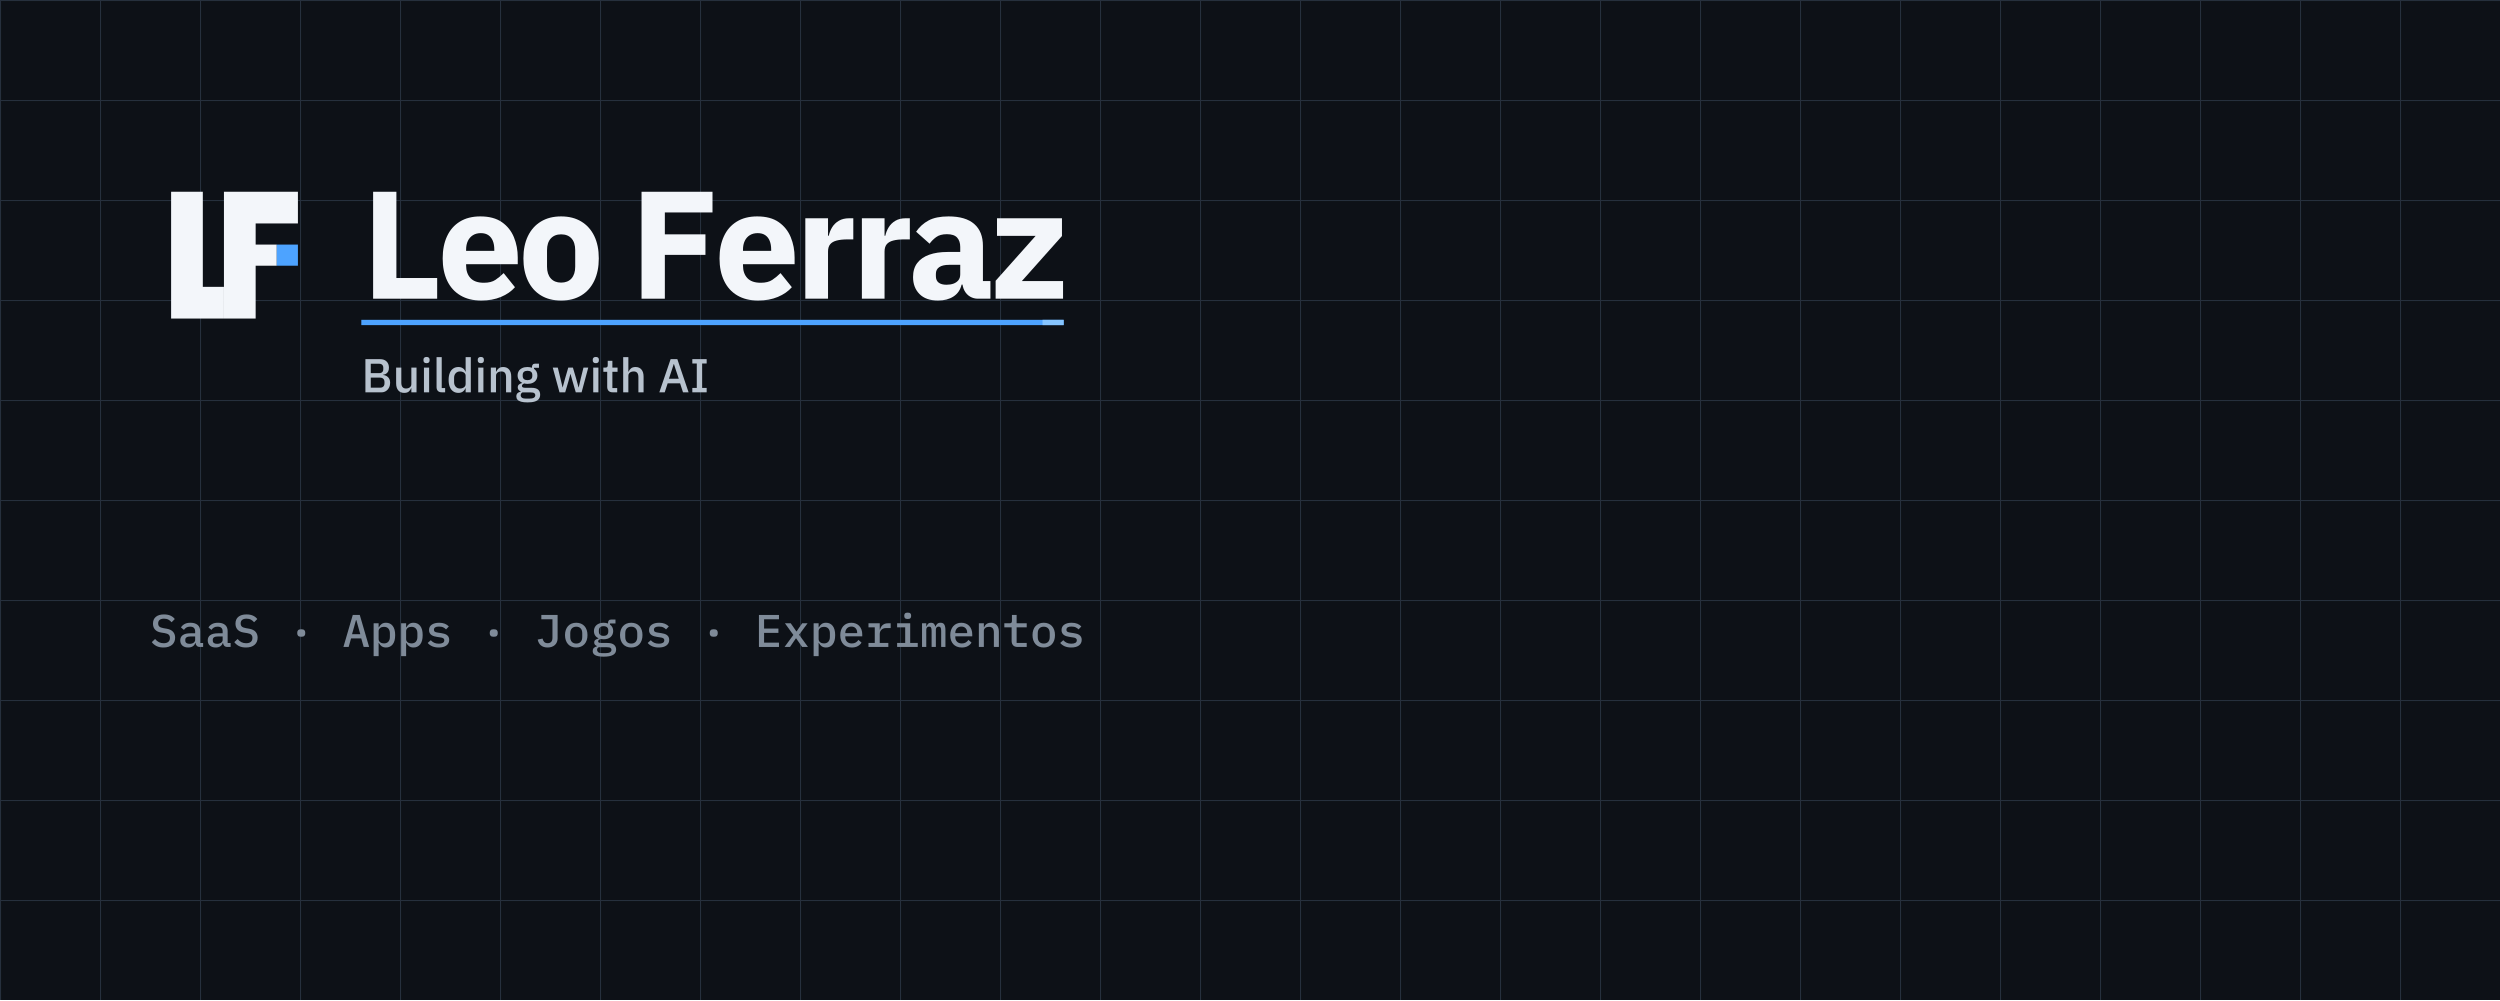
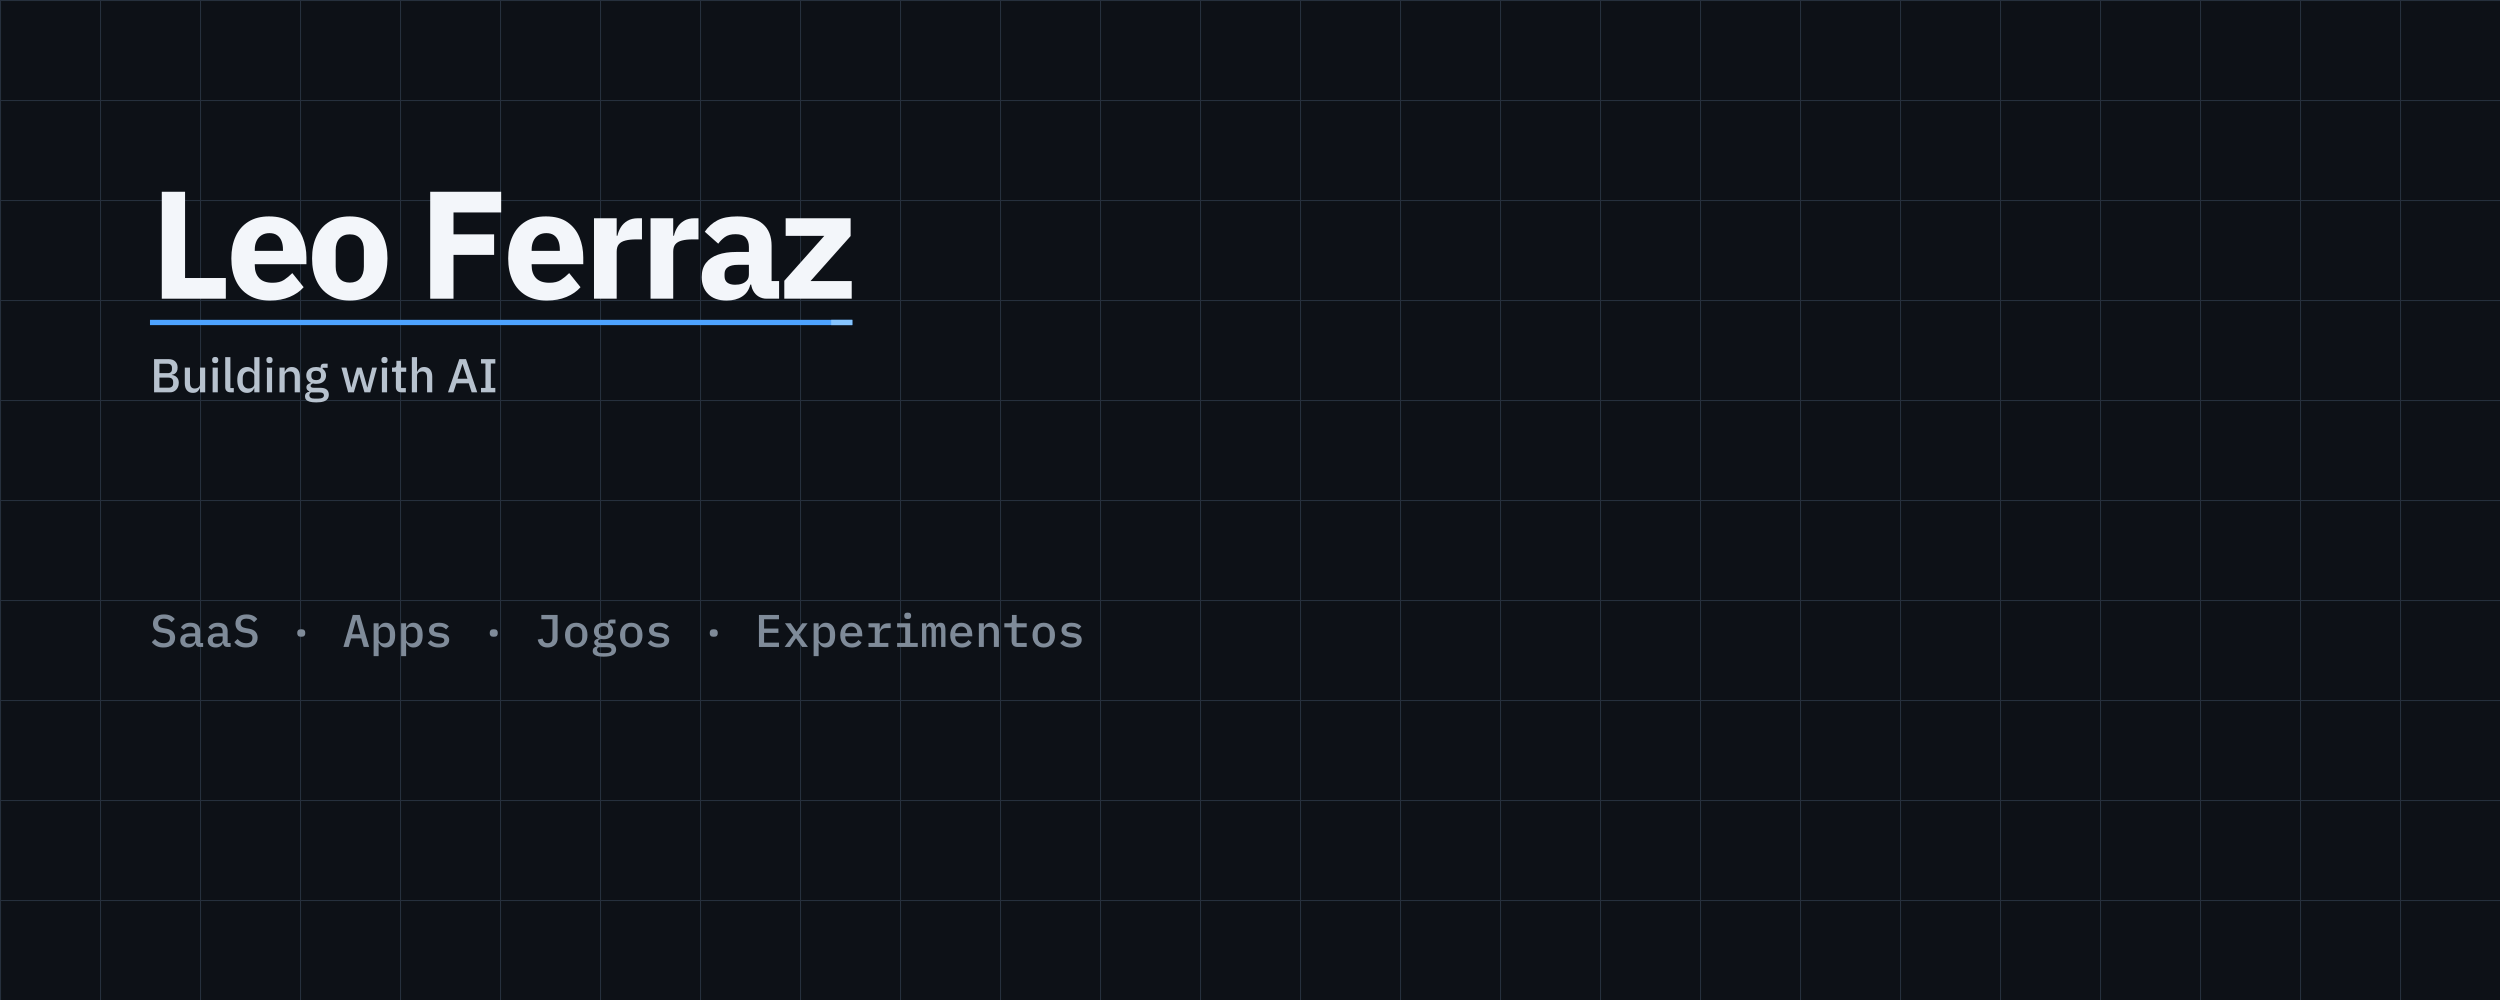
<svg xmlns="http://www.w3.org/2000/svg" viewBox="0 0 1200 480" width="1200" height="480" role="img" aria-labelledby="title">
  <rect width="1200" height="480" fill="#0D1117" />
  <defs>
    <pattern id="construction-grid-1200x480" width="48" height="48" patternUnits="userSpaceOnUse">
      <path d="M 48 0 L 0 0 0 48" fill="none" stroke="#405064" stroke-opacity="0.5" stroke-width="1" />
    </pattern>
  </defs>
  <rect width="1200" height="480" fill="url(#construction-grid-1200x480)" />
-   <g data-signature-variant="descriptor-lockup" transform="translate(31.415 27.415) scale(1.268)">
-     <g data-mark="constructed-lf" transform="translate(32 42.966) scale(1)">
-       <path d="M8 8H20V44H28V56H8Z" fill="#F3F6FA" />
-       <path d="M28 8H56V20H40V28H48V36H40V56H28Z" fill="#F3F6FA" />
-       <rect x="48" y="28" width="8" height="8" fill="#4DA3FF" />
-     </g>
-     <path d="M140.71 91.45L116.47 91.45L116.47 50.97L125.28 50.97L125.28 83.62L140.71 83.62Z" fill="#F3F6FA" />
-     <path d="M157.41 92.15Q152.77 92.15 149.5 90.2Q146.22 88.26 144.51 84.66Q142.8 81.07 142.8 76.2Q142.8 71.38 144.45 67.82Q146.1 64.25 149.29 62.28Q152.48 60.3 157.07 60.3Q162.11 60.3 165.22 62.48Q168.32 64.65 169.77 68.19Q171.22 71.73 171.22 75.85L171.22 78.4L151.67 78.4L151.67 78.86Q151.67 81.88 153.33 83.65Q154.98 85.42 158.4 85.42Q161.13 85.42 162.78 84.32Q164.43 83.21 165.88 81.76L170.17 87.1Q168.14 89.42 164.87 90.78Q161.59 92.15 157.41 92.15ZM157.24 66.63Q155.5 66.63 154.25 67.41Q153.01 68.19 152.34 69.58Q151.67 70.98 151.67 72.89L151.67 73.35L162.34 73.35L162.34 72.83Q162.34 70.98 161.79 69.58Q161.24 68.19 160.11 67.41Q158.98 66.63 157.24 66.63Z" fill="#F3F6FA" />
-     <path d="M187.63 92.15Q183.17 92.15 179.98 90.2Q176.79 88.26 175.08 84.66Q173.36 81.07 173.36 76.2Q173.36 71.27 175.08 67.73Q176.79 64.19 179.98 62.25Q183.17 60.3 187.63 60.3Q192.1 60.3 195.29 62.25Q198.48 64.19 200.19 67.73Q201.9 71.27 201.9 76.2Q201.9 81.07 200.19 84.66Q198.48 88.26 195.29 90.2Q192.1 92.15 187.63 92.15ZM187.63 85.36Q190.18 85.36 191.58 83.77Q192.97 82.17 192.97 79.33L192.97 73.12Q192.97 70.22 191.58 68.66Q190.18 67.09 187.63 67.09Q185.14 67.09 183.72 68.66Q182.3 70.22 182.3 73.12L182.3 79.33Q182.3 82.17 183.72 83.77Q185.14 85.36 187.63 85.36Z" fill="#F3F6FA" />
-     <path d="M226.9 91.45L218.08 91.45L218.08 50.97L244.94 50.97L244.94 58.8L226.9 58.8L226.9 67.09L242.27 67.09L242.27 74.86L226.9 74.86Z" fill="#F3F6FA" />
-     <path d="M262.22 92.15Q257.58 92.15 254.3 90.2Q251.03 88.26 249.32 84.66Q247.6 81.07 247.6 76.2Q247.6 71.38 249.26 67.82Q250.91 64.25 254.1 62.28Q257.29 60.3 261.87 60.3Q266.92 60.3 270.02 62.48Q273.12 64.65 274.57 68.19Q276.02 71.73 276.02 75.85L276.02 78.4L256.48 78.4L256.48 78.86Q256.48 81.88 258.13 83.65Q259.78 85.42 263.21 85.42Q265.93 85.42 267.58 84.32Q269.24 83.21 270.69 81.76L274.98 87.1Q272.95 89.42 269.67 90.78Q266.4 92.15 262.22 92.15ZM262.05 66.63Q260.31 66.63 259.06 67.41Q257.81 68.19 257.15 69.58Q256.48 70.98 256.48 72.89L256.48 73.35L267.15 73.35L267.15 72.83Q267.15 70.98 266.6 69.58Q266.05 68.19 264.92 67.41Q263.79 66.63 262.05 66.63Z" fill="#F3F6FA" />
-     <path d="M288.67 91.45L280.08 91.45L280.08 61L288.67 61L288.67 67.61L288.96 67.61Q289.31 65.93 290.23 64.42Q291.16 62.91 292.76 61.96Q294.35 61 296.73 61L298.24 61L298.24 69L296.09 69Q293.6 69 291.95 69.44Q290.29 69.87 289.48 70.86Q288.67 71.85 288.67 73.64Z" fill="#F3F6FA" />
-     <path d="M310.07 91.45L301.49 91.45L301.49 61L310.07 61L310.07 67.61L310.36 67.61Q310.71 65.93 311.64 64.42Q312.56 62.91 314.16 61.96Q315.75 61 318.13 61L319.64 61L319.64 69L317.49 69Q315 69 313.35 69.44Q311.69 69.87 310.88 70.86Q310.07 71.85 310.07 73.64Z" fill="#F3F6FA" />
-     <path d="M350.15 91.45L345.39 91.45Q343.83 91.45 342.46 90.67Q341.1 89.88 340.29 88.35Q339.48 86.81 339.48 84.66L339.48 83.91L341.33 86.11L339.24 86.11Q338.55 89.07 336.17 90.61Q333.79 92.15 330.31 92.15Q325.73 92.15 323.29 89.68Q320.86 87.22 320.86 83.27Q320.86 80.02 322.45 77.94Q324.05 75.85 326.98 74.8Q329.91 73.76 333.91 73.76L338.72 73.76L338.72 71.85Q338.72 69.64 337.56 68.34Q336.4 67.03 333.68 67.03Q331.12 67.03 329.62 68.13Q328.11 69.24 327.12 70.63L322.02 66.1Q323.87 63.38 326.72 61.84Q329.56 60.3 334.31 60.3Q340.75 60.3 344.03 63.18Q347.31 66.05 347.31 71.44L347.31 84.78L350.15 84.78ZM338.72 78.63L334.55 78.63Q332.05 78.63 330.78 79.5Q329.5 80.37 329.5 82.05L329.5 82.92Q329.5 84.55 330.54 85.36Q331.59 86.17 333.5 86.17Q334.95 86.17 336.11 85.77Q337.27 85.36 338 84.49Q338.72 83.62 338.72 82.23Z" fill="#F3F6FA" />
-     <path d="M377.64 91.45L352.12 91.45L352.12 84.66L367.26 67.67L352.64 67.67L352.64 61L377.23 61L377.23 67.73L362.04 84.78L377.64 84.78Z" fill="#F3F6FA" />
-     <path d="M113.55 126.89L113.55 114.33L119.11 114.33Q120.66 114.33 121.56 115.21Q122.46 116.09 122.46 117.57Q122.46 118.5 122.13 119.07Q121.79 119.64 121.3 119.91Q120.8 120.18 120.28 120.23L120.28 120.34Q120.68 120.36 121.13 120.53Q121.58 120.7 121.98 121.04Q122.39 121.38 122.65 121.93Q122.91 122.48 122.91 123.27Q122.91 124.28 122.49 125.11Q122.06 125.94 121.33 126.41Q120.6 126.89 119.67 126.89ZM115.58 121.33L115.58 125.14L119.07 125.14Q119.6 125.14 119.97 124.96Q120.35 124.77 120.56 124.42Q120.77 124.06 120.77 123.54L120.77 122.93Q120.77 122.43 120.56 122.07Q120.35 121.71 119.97 121.52Q119.6 121.33 119.07 121.33ZM115.58 116.07L115.58 119.64L118.73 119.64Q119.24 119.64 119.59 119.47Q119.94 119.29 120.13 118.96Q120.32 118.63 120.32 118.14L120.32 117.57Q120.32 117.1 120.13 116.77Q119.94 116.43 119.59 116.25Q119.24 116.07 118.73 116.07Z" fill="#B7C2CE" />
-     <path d="M130.94 126.89L130.94 125.34L130.85 125.34Q130.59 126.04 129.99 126.58Q129.39 127.11 128.22 127.11Q126.8 127.11 125.99 126.16Q125.18 125.22 125.18 123.49L125.18 117.53L127.14 117.53L127.14 123.24Q127.14 124.32 127.58 124.88Q128.02 125.45 128.92 125.45Q129.44 125.45 129.9 125.27Q130.36 125.09 130.65 124.73Q130.94 124.37 130.94 123.83L130.94 117.53L132.9 117.53L132.9 126.89Z" fill="#B7C2CE" />
-     <path d="M136.7 115.86Q136.08 115.86 135.8 115.57Q135.53 115.28 135.53 114.83L135.53 114.52Q135.53 114.07 135.8 113.79Q136.08 113.5 136.7 113.5Q137.31 113.5 137.58 113.79Q137.85 114.07 137.85 114.52L137.85 114.83Q137.85 115.28 137.58 115.57Q137.31 115.86 136.7 115.86ZM135.71 126.89L135.71 117.53L137.67 117.53L137.67 126.89Z" fill="#B7C2CE" />
-     <path d="M143.73 126.89L142.49 126.89Q141.48 126.89 140.98 126.36Q140.48 125.83 140.48 124.93L140.48 113.57L142.44 113.57L142.44 125.29L143.73 125.29Z" fill="#B7C2CE" />
-     <path d="M151.49 126.89L151.49 125.34L151.4 125.34Q151.08 126.17 150.39 126.64Q149.71 127.11 148.77 127.11Q147.6 127.11 146.77 126.52Q145.93 125.94 145.49 124.84Q145.05 123.74 145.05 122.21Q145.05 120.66 145.49 119.57Q145.93 118.48 146.77 117.9Q147.6 117.31 148.77 117.31Q149.71 117.31 150.41 117.77Q151.11 118.23 151.4 119.08L151.49 119.08L151.49 113.57L153.45 113.57L153.45 126.89ZM149.37 125.45Q149.96 125.45 150.44 125.24Q150.92 125.04 151.2 124.67Q151.49 124.3 151.49 123.76L151.49 120.59Q151.49 120.1 151.2 119.74Q150.92 119.38 150.44 119.19Q149.96 118.99 149.37 118.99Q148.36 118.99 147.74 119.65Q147.12 120.32 147.12 121.4L147.12 123.02Q147.12 124.1 147.74 124.78Q148.36 125.45 149.37 125.45Z" fill="#B7C2CE" />
-     <path d="M157.25 115.86Q156.64 115.86 156.36 115.57Q156.08 115.28 156.08 114.83L156.08 114.52Q156.08 114.07 156.36 113.79Q156.64 113.5 157.25 113.5Q157.86 113.5 158.13 113.79Q158.4 114.07 158.4 114.52L158.4 114.83Q158.4 115.28 158.13 115.57Q157.86 115.86 157.25 115.86ZM156.26 126.89L156.26 117.53L158.22 117.53L158.22 126.89Z" fill="#B7C2CE" />
-     <path d="M162.99 126.89L161.03 126.89L161.03 117.53L162.99 117.53L162.99 119.08L163.08 119.08Q163.39 118.32 164.01 117.82Q164.63 117.31 165.71 117.31Q167.15 117.31 167.95 118.27Q168.75 119.22 168.75 120.95L168.75 126.89L166.79 126.89L166.79 121.18Q166.79 120.09 166.37 119.54Q165.95 118.99 165.03 118.99Q164.51 118.99 164.05 119.16Q163.59 119.33 163.29 119.69Q162.99 120.05 162.99 120.59Z" fill="#B7C2CE" />
-     <path d="M179.7 127.77Q179.7 128.74 179.2 129.4Q178.71 130.06 177.66 130.38Q176.62 130.71 174.93 130.71Q173.42 130.71 172.47 130.44Q171.53 130.17 171.1 129.66Q170.68 129.16 170.68 128.46Q170.68 127.68 171.1 127.24Q171.53 126.8 172.28 126.66L172.28 126.46Q171.76 126.3 171.49 125.92Q171.22 125.54 171.22 125.02Q171.22 124.3 171.71 123.91Q172.21 123.52 172.89 123.36L172.89 123.29Q172.05 122.89 171.61 122.17Q171.17 121.45 171.17 120.52Q171.17 119.56 171.61 118.84Q172.05 118.12 172.89 117.72Q173.72 117.31 174.89 117.31Q175.38 117.31 175.8 117.39Q176.22 117.46 176.6 117.6L176.6 117.35Q176.6 116.72 176.91 116.38Q177.21 116.04 177.83 116.04L179.25 116.04L179.25 117.6L177.36 117.6L177.36 117.98Q177.99 118.41 178.32 119.06Q178.65 119.71 178.65 120.52Q178.65 121.45 178.21 122.17Q177.77 122.89 176.93 123.29Q176.1 123.69 174.91 123.69Q174.57 123.69 174.25 123.65Q173.94 123.61 173.69 123.54Q173.34 123.67 173.07 123.89Q172.8 124.12 172.8 124.48Q172.8 124.86 173.14 125.02Q173.47 125.18 174.1 125.18L176.4 125.18Q178.13 125.18 178.92 125.86Q179.7 126.55 179.7 127.77ZM177.86 127.99Q177.86 127.48 177.48 127.21Q177.09 126.93 176.13 126.93L172.97 126.93Q172.64 127.11 172.49 127.39Q172.34 127.66 172.34 128.01Q172.34 128.56 172.79 128.92Q173.24 129.28 174.33 129.28L175.56 129.28Q176.71 129.28 177.29 128.96Q177.86 128.64 177.86 127.99ZM174.91 122.28Q175.77 122.28 176.25 121.89Q176.73 121.49 176.73 120.7L176.73 120.32Q176.73 119.53 176.25 119.13Q175.77 118.74 174.91 118.74Q174.05 118.74 173.57 119.13Q173.09 119.53 173.09 120.32L173.09 120.7Q173.09 121.49 173.57 121.89Q174.05 122.28 174.91 122.28Z" fill="#B7C2CE" />
-     <path d="M187.02 126.89L184.47 117.53L186.38 117.53L187.33 121.45L188.18 125.02L188.23 125.02L189.2 121.45L190.34 117.53L192.1 117.53L193.25 121.45L194.24 125.02L194.3 125.02L195.12 121.45L196.1 117.53L197.91 117.53L195.39 126.89L193.18 126.89L191.94 122.62L191.2 119.96L191.15 119.96L190.43 122.62L189.18 126.89Z" fill="#B7C2CE" />
-     <path d="M200.78 115.86Q200.16 115.86 199.89 115.57Q199.61 115.28 199.61 114.83L199.61 114.52Q199.61 114.07 199.89 113.79Q200.16 113.5 200.78 113.5Q201.39 113.5 201.66 113.79Q201.93 114.07 201.93 114.52L201.93 114.83Q201.93 115.28 201.66 115.57Q201.39 115.86 200.78 115.86ZM199.79 126.89L199.79 117.53L201.75 117.53L201.75 126.89Z" fill="#B7C2CE" />
-     <path d="M208.86 126.89L207.15 126.89Q206.14 126.89 205.61 126.34Q205.08 125.79 205.08 124.84L205.08 119.13L203.62 119.13L203.62 117.53L204.41 117.53Q204.9 117.53 205.09 117.31Q205.28 117.1 205.28 116.61L205.28 114.97L207.04 114.97L207.04 117.53L209 117.53L209 119.13L207.04 119.13L207.04 125.29L208.86 125.29Z" fill="#B7C2CE" />
-     <path d="M211.13 126.89L211.13 113.57L213.09 113.57L213.09 119.08L213.18 119.08Q213.48 118.32 214.11 117.82Q214.73 117.31 215.81 117.31Q217.25 117.31 218.05 118.27Q218.85 119.22 218.85 120.95L218.85 126.89L216.89 126.89L216.89 121.18Q216.89 120.09 216.46 119.54Q216.04 118.99 215.12 118.99Q214.6 118.99 214.14 119.16Q213.68 119.33 213.39 119.69Q213.09 120.05 213.09 120.59L213.09 126.89Z" fill="#B7C2CE" />
-     <path d="M235.89 126.89L233.77 126.89L232.67 123.49L227.97 123.49L226.86 126.89L224.81 126.89L229.09 114.33L231.63 114.33ZM232.17 121.74L230.93 118.02L230.35 116.2L230.26 116.2L229.68 118.02L228.44 121.74Z" fill="#B7C2CE" />
-     <path d="M242.73 126.89L237.3 126.89L237.3 125.23L238.99 125.23L238.99 115.98L237.3 115.98L237.3 114.33L242.73 114.33L242.73 115.98L241.02 115.98L241.02 125.23L242.73 125.23Z" fill="#B7C2CE" />
-     <rect data-accent="underline-line" x="112" y="99.45" width="265.872" height="2" fill="#4DA3FF" />
-     <rect data-accent="underline-terminal" x="369.872" y="99.45" width="8" height="2" fill="#86C5FF" />
+   <g data-signature-variant="descriptor-wordmark" transform="translate(31.415 27.415) scale(1.268)">
+     <path d="M60.71 91.45L36.47 91.45L36.47 50.97L45.28 50.97L45.28 83.62L60.71 83.62Z" fill="#F3F6FA" />
+     <path d="M77.41 92.15Q72.77 92.15 69.5 90.2Q66.22 88.26 64.51 84.66Q62.8 81.07 62.8 76.2Q62.8 71.38 64.45 67.82Q66.1 64.25 69.29 62.28Q72.48 60.3 77.07 60.3Q82.11 60.3 85.22 62.48Q88.32 64.65 89.77 68.19Q91.22 71.73 91.22 75.85L91.22 78.4L71.67 78.4L71.67 78.86Q71.67 81.88 73.33 83.65Q74.98 85.42 78.4 85.42Q81.13 85.42 82.78 84.32Q84.43 83.21 85.88 81.76L90.17 87.1Q88.14 89.42 84.87 90.78Q81.59 92.15 77.41 92.15ZM77.24 66.63Q75.5 66.63 74.25 67.41Q73.01 68.19 72.34 69.58Q71.67 70.98 71.67 72.89L71.67 73.35L82.34 73.35L82.34 72.83Q82.34 70.98 81.79 69.58Q81.24 68.19 80.11 67.41Q78.98 66.63 77.24 66.63Z" fill="#F3F6FA" />
+     <path d="M107.63 92.15Q103.17 92.15 99.98 90.2Q96.79 88.26 95.08 84.66Q93.36 81.07 93.36 76.2Q93.36 71.27 95.08 67.73Q96.79 64.19 99.98 62.25Q103.17 60.3 107.63 60.3Q112.1 60.3 115.29 62.25Q118.48 64.19 120.19 67.73Q121.9 71.27 121.9 76.2Q121.9 81.07 120.19 84.66Q118.48 88.26 115.29 90.2Q112.1 92.15 107.63 92.15ZM107.63 85.36Q110.18 85.36 111.58 83.77Q112.97 82.17 112.97 79.33L112.97 73.12Q112.97 70.22 111.58 68.66Q110.18 67.09 107.63 67.09Q105.14 67.09 103.72 68.66Q102.3 70.22 102.3 73.12L102.3 79.33Q102.3 82.17 103.72 83.77Q105.14 85.36 107.63 85.36Z" fill="#F3F6FA" />
+     <path d="M146.9 91.45L138.08 91.45L138.08 50.97L164.94 50.97L164.94 58.8L146.9 58.8L146.9 67.09L162.27 67.09L162.27 74.86L146.9 74.86Z" fill="#F3F6FA" />
+     <path d="M182.22 92.15Q177.58 92.15 174.3 90.2Q171.03 88.26 169.32 84.66Q167.6 81.07 167.6 76.2Q167.6 71.38 169.26 67.82Q170.91 64.25 174.1 62.28Q177.29 60.3 181.87 60.3Q186.92 60.3 190.02 62.48Q193.12 64.65 194.57 68.19Q196.02 71.73 196.02 75.85L196.02 78.4L176.48 78.4L176.48 78.86Q176.48 81.88 178.13 83.65Q179.78 85.42 183.21 85.42Q185.93 85.42 187.58 84.32Q189.24 83.21 190.69 81.76L194.98 87.1Q192.95 89.42 189.67 90.78Q186.4 92.15 182.22 92.15ZM182.05 66.63Q180.31 66.63 179.06 67.41Q177.81 68.19 177.15 69.58Q176.48 70.98 176.48 72.89L176.48 73.35L187.15 73.35L187.15 72.83Q187.15 70.98 186.6 69.58Q186.05 68.19 184.92 67.41Q183.79 66.63 182.05 66.63Z" fill="#F3F6FA" />
+     <path d="M208.67 91.45L200.08 91.45L200.08 61L208.67 61L208.67 67.61L208.96 67.61Q209.31 65.93 210.23 64.42Q211.16 62.91 212.76 61.96Q214.35 61 216.73 61L218.24 61L218.24 69L216.09 69Q213.6 69 211.95 69.44Q210.29 69.87 209.48 70.86Q208.67 71.85 208.67 73.64Z" fill="#F3F6FA" />
+     <path d="M230.07 91.45L221.49 91.45L221.49 61L230.07 61L230.07 67.61L230.36 67.61Q230.71 65.93 231.64 64.42Q232.56 62.91 234.16 61.96Q235.75 61 238.13 61L239.64 61L239.64 69L237.49 69Q235 69 233.35 69.44Q231.69 69.87 230.88 70.86Q230.07 71.85 230.07 73.64Z" fill="#F3F6FA" />
+     <path d="M270.15 91.45L265.39 91.45Q263.83 91.45 262.46 90.67Q261.1 89.88 260.29 88.35Q259.48 86.81 259.48 84.66L259.48 83.91L261.33 86.11L259.24 86.11Q258.55 89.07 256.17 90.61Q253.79 92.15 250.31 92.15Q245.73 92.15 243.29 89.68Q240.86 87.22 240.86 83.27Q240.86 80.02 242.45 77.94Q244.05 75.85 246.98 74.8Q249.91 73.76 253.91 73.76L258.72 73.76L258.72 71.85Q258.72 69.64 257.56 68.34Q256.4 67.03 253.68 67.03Q251.12 67.03 249.62 68.13Q248.11 69.24 247.12 70.63L242.02 66.1Q243.87 63.38 246.72 61.84Q249.56 60.3 254.31 60.3Q260.75 60.3 264.03 63.18Q267.31 66.05 267.31 71.44L267.31 84.78L270.15 84.78ZM258.72 78.63L254.55 78.63Q252.05 78.63 250.78 79.5Q249.5 80.37 249.5 82.05L249.5 82.92Q249.5 84.55 250.54 85.36Q251.59 86.17 253.5 86.17Q254.95 86.17 256.11 85.77Q257.27 85.36 258 84.49Q258.72 83.62 258.72 82.23Z" fill="#F3F6FA" />
+     <path d="M297.64 91.45L272.12 91.45L272.12 84.66L287.26 67.67L272.64 67.67L272.64 61L297.23 61L297.23 67.73L282.04 84.78L297.64 84.78Z" fill="#F3F6FA" />
+     <path d="M33.55 126.89L33.55 114.33L39.11 114.33Q40.66 114.33 41.56 115.21Q42.46 116.09 42.46 117.57Q42.46 118.5 42.13 119.07Q41.79 119.64 41.3 119.91Q40.8 120.18 40.28 120.23L40.28 120.34Q40.68 120.36 41.13 120.53Q41.58 120.7 41.98 121.04Q42.39 121.38 42.65 121.93Q42.91 122.48 42.91 123.27Q42.91 124.28 42.49 125.11Q42.06 125.94 41.33 126.41Q40.6 126.89 39.67 126.89ZM35.58 121.33L35.58 125.14L39.07 125.14Q39.6 125.14 39.97 124.96Q40.35 124.77 40.56 124.42Q40.77 124.06 40.77 123.54L40.77 122.93Q40.77 122.43 40.56 122.07Q40.35 121.71 39.97 121.52Q39.6 121.33 39.07 121.33ZM35.58 116.07L35.58 119.64L38.73 119.64Q39.24 119.64 39.59 119.47Q39.94 119.29 40.13 118.96Q40.32 118.63 40.32 118.14L40.32 117.57Q40.32 117.1 40.13 116.77Q39.94 116.43 39.59 116.25Q39.24 116.07 38.73 116.07Z" fill="#B7C2CE" />
+     <path d="M50.94 126.89L50.94 125.34L50.85 125.34Q50.59 126.04 49.99 126.58Q49.39 127.11 48.22 127.11Q46.8 127.11 45.99 126.16Q45.18 125.22 45.18 123.49L45.18 117.53L47.14 117.53L47.14 123.24Q47.14 124.32 47.58 124.88Q48.02 125.45 48.92 125.45Q49.44 125.45 49.9 125.27Q50.36 125.09 50.65 124.73Q50.94 124.37 50.94 123.83L50.94 117.53L52.9 117.53L52.9 126.89Z" fill="#B7C2CE" />
+     <path d="M56.7 115.86Q56.08 115.86 55.81 115.57Q55.53 115.28 55.53 114.83L55.53 114.52Q55.53 114.07 55.81 113.79Q56.08 113.5 56.7 113.5Q57.31 113.5 57.58 113.79Q57.85 114.07 57.85 114.52L57.85 114.83Q57.85 115.28 57.58 115.57Q57.31 115.86 56.7 115.86ZM55.71 126.89L55.71 117.53L57.67 117.53L57.67 126.89Z" fill="#B7C2CE" />
+     <path d="M63.73 126.89L62.49 126.89Q61.48 126.89 60.98 126.36Q60.48 125.83 60.48 124.93L60.48 113.57L62.44 113.57L62.44 125.29L63.73 125.29Z" fill="#B7C2CE" />
+     <path d="M71.49 126.89L71.49 125.34L71.4 125.34Q71.08 126.17 70.39 126.64Q69.71 127.11 68.77 127.11Q67.6 127.11 66.77 126.52Q65.93 125.94 65.49 124.84Q65.05 123.74 65.05 122.21Q65.05 120.66 65.49 119.57Q65.93 118.48 66.77 117.9Q67.6 117.31 68.77 117.31Q69.71 117.31 70.41 117.77Q71.11 118.23 71.4 119.08L71.49 119.08L71.49 113.57L73.45 113.57L73.45 126.89ZM69.37 125.45Q69.96 125.45 70.44 125.24Q70.92 125.04 71.2 124.67Q71.49 124.3 71.49 123.76L71.49 120.59Q71.49 120.1 71.2 119.74Q70.92 119.38 70.44 119.19Q69.96 118.99 69.37 118.99Q68.36 118.99 67.74 119.65Q67.12 120.32 67.12 121.4L67.12 123.02Q67.12 124.1 67.74 124.78Q68.36 125.45 69.37 125.45Z" fill="#B7C2CE" />
+     <path d="M77.25 115.86Q76.64 115.86 76.36 115.57Q76.08 115.28 76.08 114.83L76.08 114.52Q76.08 114.07 76.36 113.79Q76.64 113.5 77.25 113.5Q77.86 113.5 78.13 113.79Q78.4 114.07 78.4 114.52L78.4 114.83Q78.4 115.28 78.13 115.57Q77.86 115.86 77.25 115.86ZM76.26 126.89L76.26 117.53L78.22 117.53L78.22 126.89Z" fill="#B7C2CE" />
+     <path d="M82.99 126.89L81.03 126.89L81.03 117.53L82.99 117.53L82.99 119.08L83.08 119.08Q83.39 118.32 84.01 117.82Q84.63 117.31 85.71 117.31Q87.15 117.31 87.95 118.27Q88.75 119.22 88.75 120.95L88.75 126.89L86.79 126.89L86.79 121.18Q86.79 120.09 86.37 119.54Q85.95 118.99 85.03 118.99Q84.51 118.99 84.05 119.16Q83.59 119.33 83.29 119.69Q82.99 120.05 82.99 120.59Z" fill="#B7C2CE" />
+     <path d="M99.7 127.77Q99.7 128.74 99.2 129.4Q98.71 130.06 97.66 130.38Q96.62 130.71 94.93 130.71Q93.42 130.71 92.47 130.44Q91.53 130.17 91.1 129.66Q90.68 129.16 90.68 128.46Q90.68 127.68 91.1 127.24Q91.53 126.8 92.28 126.66L92.28 126.46Q91.76 126.3 91.49 125.92Q91.22 125.54 91.22 125.02Q91.22 124.3 91.71 123.91Q92.21 123.52 92.89 123.36L92.89 123.29Q92.05 122.89 91.61 122.17Q91.17 121.45 91.17 120.52Q91.17 119.56 91.61 118.84Q92.05 118.12 92.88 117.72Q93.72 117.31 94.89 117.31Q95.38 117.31 95.8 117.39Q96.22 117.46 96.6 117.6L96.6 117.35Q96.6 116.72 96.91 116.38Q97.21 116.04 97.83 116.04L99.25 116.04L99.25 117.6L97.36 117.6L97.36 117.98Q97.99 118.41 98.32 119.06Q98.65 119.71 98.65 120.52Q98.65 121.45 98.21 122.17Q97.77 122.89 96.93 123.29Q96.1 123.69 94.91 123.69Q94.57 123.69 94.25 123.65Q93.94 123.61 93.69 123.54Q93.34 123.67 93.07 123.89Q92.8 124.12 92.8 124.48Q92.8 124.86 93.14 125.02Q93.47 125.18 94.1 125.18L96.4 125.18Q98.13 125.18 98.91 125.86Q99.7 126.55 99.7 127.77ZM97.86 127.99Q97.86 127.48 97.47 127.21Q97.09 126.93 96.13 126.93L92.97 126.93Q92.64 127.11 92.49 127.39Q92.34 127.66 92.34 128.01Q92.34 128.56 92.79 128.92Q93.24 129.28 94.33 129.28L95.56 129.28Q96.71 129.28 97.29 128.96Q97.86 128.64 97.86 127.99ZM94.91 122.28Q95.77 122.28 96.25 121.89Q96.73 121.49 96.73 120.7L96.73 120.32Q96.73 119.53 96.25 119.13Q95.77 118.74 94.91 118.74Q94.05 118.74 93.57 119.13Q93.09 119.53 93.09 120.32L93.09 120.7Q93.09 121.49 93.57 121.89Q94.05 122.28 94.91 122.28Z" fill="#B7C2CE" />
+     <path d="M107.02 126.89L104.47 117.53L106.38 117.53L107.33 121.45L108.18 125.02L108.23 125.02L109.2 121.45L110.34 117.53L112.1 117.53L113.25 121.45L114.24 125.02L114.3 125.02L115.12 121.45L116.1 117.53L117.91 117.53L115.39 126.89L113.18 126.89L111.94 122.62L111.2 119.96L111.15 119.96L110.43 122.62L109.18 126.89Z" fill="#B7C2CE" />
+     <path d="M120.78 115.86Q120.16 115.86 119.89 115.57Q119.61 115.28 119.61 114.83L119.61 114.52Q119.61 114.07 119.89 113.79Q120.16 113.5 120.78 113.5Q121.39 113.5 121.66 113.79Q121.93 114.07 121.93 114.52L121.93 114.83Q121.93 115.28 121.66 115.57Q121.39 115.86 120.78 115.86ZM119.79 126.89L119.79 117.53L121.75 117.53L121.75 126.89Z" fill="#B7C2CE" />
+     <path d="M128.86 126.89L127.15 126.89Q126.14 126.89 125.61 126.34Q125.08 125.79 125.08 124.84L125.08 119.13L123.62 119.13L123.62 117.53L124.41 117.53Q124.9 117.53 125.09 117.31Q125.28 117.1 125.28 116.61L125.28 114.97L127.04 114.97L127.04 117.53L129 117.53L129 119.13L127.04 119.13L127.04 125.29L128.86 125.29Z" fill="#B7C2CE" />
+     <path d="M131.13 126.89L131.13 113.57L133.09 113.57L133.09 119.08L133.18 119.08Q133.48 118.32 134.1 117.82Q134.73 117.31 135.81 117.31Q137.25 117.31 138.05 118.27Q138.85 119.22 138.85 120.95L138.85 126.89L136.89 126.89L136.89 121.18Q136.89 120.09 136.46 119.54Q136.04 118.99 135.12 118.99Q134.6 118.99 134.14 119.16Q133.68 119.33 133.39 119.69Q133.09 120.05 133.09 120.59L133.09 126.89Z" fill="#B7C2CE" />
+     <path d="M155.89 126.89L153.77 126.89L152.67 123.49L147.97 123.49L146.86 126.89L144.81 126.89L149.09 114.33L151.63 114.33ZM152.17 121.74L150.93 118.02L150.35 116.2L150.26 116.2L149.68 118.02L148.44 121.74Z" fill="#B7C2CE" />
+     <path d="M162.73 126.89L157.3 126.89L157.3 125.23L158.99 125.23L158.99 115.98L157.3 115.98L157.3 114.33L162.73 114.33L162.73 115.98L161.02 115.98L161.02 125.23L162.73 125.23Z" fill="#B7C2CE" />
+     <rect data-accent="underline-line" x="32" y="99.45" width="265.872" height="2" fill="#4DA3FF" />
+     <rect data-accent="underline-terminal" x="289.872" y="99.45" width="8" height="2" fill="#86C5FF" />
  </g>
  <path d="M78.47 310.8Q76.47 310.8 75.1 310.1Q73.74 309.39 72.86 308.23L74.44 306.71Q75.32 307.76 76.31 308.26Q77.3 308.75 78.56 308.75Q80.01 308.75 80.79 308.09Q81.57 307.43 81.57 306.2Q81.57 305.21 81 304.67Q80.43 304.13 79.04 303.89L77.37 303.63Q76.27 303.45 75.52 303.05Q74.77 302.64 74.31 302.08Q73.85 301.52 73.64 300.82Q73.43 300.13 73.43 299.36Q73.43 297.18 74.84 296.05Q76.25 294.92 78.71 294.92Q80.54 294.92 81.82 295.5Q83.11 296.08 83.9 297.14L82.36 298.68Q81.72 297.91 80.86 297.44Q79.99 296.96 78.71 296.96Q77.35 296.96 76.63 297.55Q75.92 298.13 75.92 299.25Q75.92 300.2 76.48 300.74Q77.04 301.27 78.47 301.52L80.1 301.8Q82.16 302.18 83.11 303.31Q84.06 304.44 84.06 306.07Q84.06 307.13 83.69 308.01Q83.33 308.89 82.62 309.5Q81.9 310.12 80.86 310.46Q79.81 310.8 78.47 310.8Z" fill="#7F8B99" />
  <path d="M96.02 310.54Q94.99 310.54 94.47 310.01Q93.96 309.48 93.85 308.62L93.74 308.62Q93.41 309.66 92.54 310.23Q91.67 310.8 90.33 310.8Q88.59 310.8 87.55 309.89Q86.52 308.97 86.52 307.37Q86.52 305.72 87.74 304.85Q88.96 303.98 91.49 303.98L93.67 303.98L93.67 303.1Q93.67 300.79 91.23 300.79Q90.13 300.79 89.45 301.22Q88.76 301.65 88.3 302.35L86.87 301.19Q87.36 300.26 88.5 299.59Q89.64 298.92 91.45 298.92Q93.6 298.92 94.84 299.95Q96.07 300.99 96.07 302.95L96.07 308.64L97.5 308.64L97.5 310.54ZM91.01 309.04Q92.17 309.04 92.92 308.51Q93.67 307.98 93.67 307.15L93.67 305.5L91.54 305.5Q88.94 305.5 88.94 307.06L88.94 307.5Q88.94 308.27 89.49 308.66Q90.04 309.04 91.01 309.04Z" fill="#7F8B99" />
  <path d="M109.22 310.54Q108.19 310.54 107.67 310.01Q107.16 309.48 107.05 308.62L106.94 308.62Q106.61 309.66 105.74 310.23Q104.87 310.8 103.53 310.8Q101.79 310.8 100.75 309.89Q99.72 308.97 99.72 307.37Q99.72 305.72 100.94 304.85Q102.16 303.98 104.69 303.98L106.87 303.98L106.87 303.1Q106.87 300.79 104.43 300.79Q103.33 300.79 102.65 301.22Q101.96 301.65 101.5 302.35L100.07 301.19Q100.56 300.26 101.7 299.59Q102.84 298.92 104.65 298.92Q106.8 298.92 108.04 299.95Q109.27 300.99 109.27 302.95L109.27 308.64L110.7 308.64L110.7 310.54ZM104.21 309.04Q105.37 309.04 106.12 308.51Q106.87 307.98 106.87 307.15L106.87 305.5L104.74 305.5Q102.14 305.5 102.14 307.06L102.14 307.5Q102.14 308.27 102.69 308.66Q103.24 309.04 104.21 309.04Z" fill="#7F8B99" />
  <path d="M118.07 310.8Q116.07 310.8 114.7 310.1Q113.34 309.39 112.46 308.23L114.04 306.71Q114.92 307.76 115.91 308.26Q116.9 308.75 118.16 308.75Q119.61 308.75 120.39 308.09Q121.17 307.43 121.17 306.2Q121.17 305.21 120.6 304.67Q120.03 304.13 118.64 303.89L116.97 303.63Q115.87 303.45 115.12 303.05Q114.37 302.64 113.91 302.08Q113.45 301.52 113.24 300.82Q113.03 300.13 113.03 299.36Q113.03 297.18 114.44 296.05Q115.85 294.92 118.31 294.92Q120.14 294.92 121.42 295.5Q122.71 296.08 123.5 297.14L121.96 298.68Q121.32 297.91 120.46 297.44Q119.59 296.96 118.31 296.96Q116.95 296.96 116.23 297.55Q115.52 298.13 115.52 299.25Q115.52 300.2 116.08 300.74Q116.64 301.27 118.07 301.52L119.7 301.8Q121.76 302.18 122.71 303.31Q123.66 304.44 123.66 306.07Q123.66 307.13 123.29 308.01Q122.93 308.89 122.21 309.5Q121.5 310.12 120.46 310.46Q119.41 310.8 118.07 310.8Z" fill="#7F8B99" />
  <path d="M144.6 305.65Q143.54 305.65 143.12 305.21Q142.69 304.77 142.69 304.13L142.69 303.56Q142.69 302.92 143.12 302.48Q143.54 302.04 144.6 302.04Q145.66 302.04 146.09 302.48Q146.51 302.92 146.51 303.56L146.51 304.13Q146.51 304.77 146.09 305.21Q145.66 305.65 144.6 305.65Z" fill="#7F8B99" />
  <path d="M174.56 310.54L173.4 306.44L168.51 306.44L167.35 310.54L164.84 310.54L169.33 295.18L172.69 295.18L177.18 310.54ZM171.04 297.67L170.87 297.67L168.98 304.4L172.94 304.4Z" fill="#7F8B99" />
  <path d="M179.34 299.18L181.74 299.18L181.74 301.12L181.87 301.12Q182.37 300.09 183.21 299.5Q184.05 298.92 185.3 298.92Q187.3 298.92 188.49 300.42Q189.68 301.91 189.68 304.86Q189.68 307.81 188.49 309.3Q187.3 310.8 185.3 310.8Q184.05 310.8 183.21 310.22Q182.37 309.63 181.87 308.6L181.74 308.6L181.74 314.94L179.34 314.94ZM184.31 308.84Q185.67 308.84 186.41 308.01Q187.15 307.17 187.15 305.78L187.15 303.94Q187.15 302.55 186.41 301.71Q185.67 300.88 184.31 300.88Q183.78 300.88 183.32 301.01Q182.86 301.14 182.51 301.41Q182.15 301.67 181.95 302.06Q181.74 302.44 181.74 302.97L181.74 306.75Q181.74 307.28 181.95 307.67Q182.15 308.05 182.51 308.31Q182.86 308.58 183.32 308.71Q183.78 308.84 184.31 308.84Z" fill="#7F8B99" />
  <path d="M192.54 299.18L194.94 299.18L194.94 301.12L195.07 301.12Q195.57 300.09 196.41 299.5Q197.25 298.92 198.5 298.92Q200.5 298.92 201.69 300.42Q202.88 301.91 202.88 304.86Q202.88 307.81 201.69 309.3Q200.5 310.8 198.5 310.8Q197.25 310.8 196.41 310.22Q195.57 309.63 195.07 308.6L194.94 308.6L194.94 314.94L192.54 314.94ZM197.51 308.84Q198.87 308.84 199.61 308.01Q200.35 307.17 200.35 305.78L200.35 303.94Q200.35 302.55 199.61 301.71Q198.87 300.88 197.51 300.88Q196.98 300.88 196.52 301.01Q196.06 301.14 195.71 301.41Q195.35 301.67 195.15 302.06Q194.94 302.44 194.94 302.97L194.94 306.75Q194.94 307.28 195.15 307.67Q195.35 308.05 195.71 308.31Q196.06 308.58 196.52 308.71Q196.98 308.84 197.51 308.84Z" fill="#7F8B99" />
  <path d="M210.62 310.8Q208.77 310.8 207.44 310.21Q206.11 309.61 205.3 308.62L206.77 307.3Q207.52 308.12 208.46 308.55Q209.39 308.97 210.67 308.97Q211.83 308.97 212.55 308.58Q213.26 308.18 213.26 307.35Q213.26 306.99 213.13 306.75Q213 306.51 212.76 306.36Q212.51 306.2 212.19 306.11Q211.88 306.03 211.52 305.98L209.72 305.7Q209.06 305.61 208.38 305.41Q207.7 305.21 207.16 304.85Q206.62 304.49 206.28 303.91Q205.94 303.34 205.94 302.46Q205.94 300.72 207.27 299.82Q208.6 298.92 210.78 298.92Q212.36 298.92 213.51 299.39Q214.67 299.87 215.44 300.7L214.1 302.11Q213.66 301.6 212.84 301.18Q212.03 300.75 210.69 300.75Q208.29 300.75 208.29 302.26Q208.29 302.99 208.81 303.27Q209.32 303.54 210.03 303.63L211.83 303.91Q212.51 304.02 213.18 304.2Q213.86 304.38 214.4 304.74Q214.93 305.1 215.27 305.67Q215.62 306.25 215.62 307.13Q215.62 308.84 214.28 309.82Q212.95 310.8 210.62 310.8Z" fill="#7F8B99" />
  <path d="M237 305.65Q235.94 305.65 235.52 305.21Q235.09 304.77 235.09 304.13L235.09 303.56Q235.09 302.92 235.52 302.48Q235.94 302.04 237 302.04Q238.06 302.04 238.49 302.48Q238.91 302.92 238.91 303.56L238.91 304.13Q238.91 304.77 238.49 305.21Q238.06 305.65 237 305.65Z" fill="#7F8B99" />
  <path d="M267.65 295.18L267.65 306.42Q267.65 307.41 267.3 308.23Q266.96 309.04 266.34 309.61Q265.71 310.18 264.83 310.49Q263.95 310.8 262.87 310.8Q260.85 310.8 259.65 309.79Q258.45 308.78 258.1 306.99L260.43 306.51Q260.63 307.46 261.18 308.09Q261.73 308.73 262.89 308.73Q263.97 308.73 264.58 308.08Q265.18 307.43 265.18 306.09L265.18 297.25L259.84 297.25L259.84 295.18Z" fill="#7F8B99" />
  <path d="M276.6 310.8Q275.35 310.8 274.34 310.38Q273.34 309.96 272.65 309.19Q271.96 308.42 271.58 307.32Q271.21 306.22 271.21 304.86Q271.21 303.5 271.58 302.4Q271.96 301.3 272.65 300.53Q273.34 299.76 274.34 299.34Q275.35 298.92 276.6 298.92Q277.85 298.92 278.85 299.34Q279.86 299.76 280.55 300.53Q281.24 301.3 281.62 302.4Q281.99 303.5 281.99 304.86Q281.99 306.22 281.62 307.32Q281.24 308.42 280.55 309.19Q279.86 309.96 278.85 310.38Q277.85 310.8 276.6 310.8ZM276.6 308.91Q277.92 308.91 278.7 308.11Q279.48 307.3 279.48 305.72L279.48 304Q279.48 302.42 278.7 301.62Q277.92 300.81 276.6 300.81Q275.28 300.81 274.5 301.62Q273.72 302.42 273.72 304L273.72 305.72Q273.72 307.3 274.5 308.11Q275.28 308.91 276.6 308.91Z" fill="#7F8B99" />
  <path d="M295.74 311.77Q295.74 313.53 294.27 314.36Q292.79 315.2 289.78 315.2Q288.3 315.2 287.3 315.01Q286.3 314.83 285.68 314.47Q285.05 314.12 284.77 313.62Q284.5 313.11 284.5 312.47Q284.5 311.55 285.02 311.03Q285.53 310.51 286.48 310.27L286.48 310.05Q285.91 309.83 285.57 309.44Q285.22 309.04 285.22 308.4Q285.22 307.57 285.8 307.14Q286.37 306.71 287.27 306.49L287.27 306.38Q286.24 305.89 285.66 305.01Q285.09 304.13 285.09 302.9Q285.09 302 285.42 301.26Q285.75 300.53 286.36 300.01Q286.96 299.49 287.81 299.21Q288.66 298.92 289.71 298.92Q290.9 298.92 291.85 299.29L291.85 298.92Q291.85 298.26 292.22 297.82Q292.59 297.38 293.36 297.38L295.43 297.38L295.43 299.27L292.79 299.27L292.79 299.8Q293.54 300.31 293.94 301.09Q294.33 301.87 294.33 302.9Q294.33 303.8 294 304.54Q293.67 305.28 293.07 305.8Q292.46 306.31 291.62 306.59Q290.77 306.86 289.71 306.86Q288.96 306.86 288.3 306.73Q287.91 306.84 287.51 307.1Q287.12 307.37 287.12 307.83Q287.12 308.36 287.62 308.49Q288.13 308.62 288.88 308.62L291.43 308.62Q293.72 308.62 294.73 309.49Q295.74 310.36 295.74 311.77ZM293.5 311.92Q293.5 311.35 293.03 311.01Q292.57 310.67 291.36 310.67L287.42 310.67Q286.59 311.06 286.59 311.94Q286.59 312.58 287.13 313.04Q287.67 313.51 288.92 313.51L290.7 313.51Q292.07 313.51 292.78 313.1Q293.5 312.69 293.5 311.92ZM289.71 305.21Q290.88 305.21 291.43 304.66Q291.98 304.11 291.98 303.19L291.98 302.59Q291.98 301.67 291.43 301.12Q290.88 300.57 289.71 300.57Q288.55 300.57 288 301.12Q287.45 301.67 287.45 302.59L287.45 303.19Q287.45 304.11 288 304.66Q288.55 305.21 289.71 305.21Z" fill="#7F8B99" />
  <path d="M303 310.8Q301.75 310.8 300.75 310.38Q299.74 309.96 299.05 309.19Q298.36 308.42 297.98 307.32Q297.61 306.22 297.61 304.86Q297.61 303.5 297.98 302.4Q298.36 301.3 299.05 300.53Q299.74 299.76 300.75 299.34Q301.75 298.92 303 298.92Q304.25 298.92 305.26 299.34Q306.26 299.76 306.95 300.53Q307.64 301.3 308.02 302.4Q308.39 303.5 308.39 304.86Q308.39 306.22 308.02 307.32Q307.64 308.42 306.95 309.19Q306.26 309.96 305.26 310.38Q304.25 310.8 303 310.8ZM303 308.91Q304.32 308.91 305.1 308.11Q305.88 307.3 305.88 305.72L305.88 304Q305.88 302.42 305.1 301.62Q304.32 300.81 303 300.81Q301.68 300.81 300.9 301.62Q300.12 302.42 300.12 304L300.12 305.72Q300.12 307.3 300.9 308.11Q301.68 308.91 303 308.91Z" fill="#7F8B99" />
  <path d="M316.22 310.8Q314.37 310.8 313.04 310.21Q311.71 309.61 310.9 308.62L312.37 307.3Q313.12 308.12 314.05 308.55Q314.99 308.97 316.27 308.97Q317.43 308.97 318.15 308.58Q318.86 308.18 318.86 307.35Q318.86 306.99 318.73 306.75Q318.6 306.51 318.36 306.36Q318.11 306.2 317.79 306.11Q317.48 306.03 317.12 305.98L315.32 305.7Q314.66 305.61 313.98 305.41Q313.3 305.21 312.76 304.85Q312.22 304.49 311.88 303.91Q311.54 303.34 311.54 302.46Q311.54 300.72 312.87 299.82Q314.2 298.92 316.38 298.92Q317.96 298.92 319.11 299.39Q320.27 299.87 321.04 300.7L319.7 302.11Q319.26 301.6 318.44 301.18Q317.63 300.75 316.29 300.75Q313.89 300.75 313.89 302.26Q313.89 302.99 314.41 303.27Q314.92 303.54 315.63 303.63L317.43 303.91Q318.11 304.02 318.78 304.2Q319.46 304.38 319.99 304.74Q320.53 305.1 320.87 305.67Q321.22 306.25 321.22 307.13Q321.22 308.84 319.89 309.82Q318.55 310.8 316.22 310.8Z" fill="#7F8B99" />
  <path d="M342.6 305.65Q341.54 305.65 341.11 305.21Q340.69 304.77 340.69 304.13L340.69 303.56Q340.69 302.92 341.11 302.48Q341.54 302.04 342.6 302.04Q343.66 302.04 344.08 302.48Q344.51 302.92 344.51 303.56L344.51 304.13Q344.51 304.77 344.08 305.21Q343.66 305.65 342.6 305.65Z" fill="#7F8B99" />
  <path d="M364.29 310.54L364.29 295.18L373.91 295.18L373.91 297.25L366.76 297.25L366.76 301.71L373.64 301.71L373.64 303.78L366.76 303.78L366.76 308.47L373.91 308.47L373.91 310.54Z" fill="#7F8B99" />
  <path d="M376.59 310.54L380.81 304.77L376.77 299.18L379.56 299.18L381.06 301.34L382.24 303.06L382.38 303.06L383.54 301.34L385.04 299.18L387.63 299.18L383.56 304.68L387.83 310.54L385.02 310.54L383.32 308.09L382.16 306.42L382.02 306.42L380.88 308.09L379.21 310.54Z" fill="#7F8B99" />
  <path d="M390.54 299.18L392.94 299.18L392.94 301.12L393.07 301.12Q393.57 300.09 394.41 299.5Q395.25 298.92 396.5 298.92Q398.5 298.92 399.69 300.42Q400.88 301.91 400.88 304.86Q400.88 307.81 399.69 309.3Q398.5 310.8 396.5 310.8Q395.25 310.8 394.41 310.22Q393.57 309.63 393.07 308.6L392.94 308.6L392.94 314.94L390.54 314.94ZM395.51 308.84Q396.87 308.84 397.61 308.01Q398.35 307.17 398.35 305.78L398.35 303.94Q398.35 302.55 397.61 301.71Q396.87 300.88 395.51 300.88Q394.98 300.88 394.52 301.01Q394.06 301.14 393.71 301.41Q393.35 301.67 393.15 302.06Q392.94 302.44 392.94 302.97L392.94 306.75Q392.94 307.28 393.15 307.67Q393.35 308.05 393.71 308.31Q394.06 308.58 394.52 308.71Q394.98 308.84 395.51 308.84Z" fill="#7F8B99" />
  <path d="M408.84 310.8Q407.54 310.8 406.51 310.38Q405.48 309.96 404.77 309.19Q404.07 308.42 403.69 307.34Q403.32 306.25 403.32 304.88Q403.32 303.52 403.7 302.42Q404.09 301.32 404.78 300.54Q405.48 299.76 406.47 299.34Q407.46 298.92 408.67 298.92Q409.85 298.92 410.82 299.33Q411.79 299.73 412.47 300.48Q413.15 301.23 413.52 302.26Q413.88 303.3 413.88 304.55L413.88 305.45L405.74 305.45L405.74 305.83Q405.74 307.17 406.58 308.02Q407.41 308.86 408.89 308.86Q409.99 308.86 410.77 308.39Q411.55 307.92 412.03 307.13L413.53 308.45Q412.96 309.44 411.78 310.12Q410.6 310.8 408.84 310.8ZM408.67 300.75Q408.03 300.75 407.49 300.97Q406.95 301.19 406.56 301.59Q406.18 302 405.96 302.55Q405.74 303.1 405.74 303.76L405.74 303.91L411.44 303.91L411.44 303.69Q411.44 302.35 410.68 301.55Q409.92 300.75 408.67 300.75Z" fill="#7F8B99" />
  <path d="M416.87 308.6L419.89 308.6L419.89 301.12L416.87 301.12L416.87 299.18L422.28 299.18L422.28 302.2L422.42 302.2Q422.57 301.6 422.86 301.05Q423.14 300.5 423.58 300.1Q424.02 299.69 424.66 299.44Q425.3 299.18 426.16 299.18L427.52 299.18L427.52 301.47L425.28 301.47Q423.96 301.47 423.12 302.25Q422.28 303.03 422.28 304.35L422.28 308.6L426.4 308.6L426.4 310.54L416.87 310.54Z" fill="#7F8B99" />
  <path d="M435.7 297.12Q434.78 297.12 434.42 296.74Q434.05 296.37 434.05 295.82L434.05 295.36Q434.05 294.81 434.42 294.43Q434.78 294.06 435.68 294.06Q436.61 294.06 436.97 294.43Q437.33 294.81 437.33 295.36L437.33 295.82Q437.33 296.37 436.97 296.74Q436.61 297.12 435.7 297.12ZM430.62 308.6L434.49 308.6L434.49 301.12L430.62 301.12L430.62 299.18L436.89 299.18L436.89 308.6L440.52 308.6L440.52 310.54L430.62 310.54Z" fill="#7F8B99" />
  <path d="M442.57 310.54L442.57 299.18L444.61 299.18L444.61 300.66L444.72 300.66Q444.99 299.93 445.48 299.43Q445.98 298.92 446.9 298.92Q447.8 298.92 448.3 299.42Q448.79 299.91 448.93 300.77L449.01 300.77Q449.32 300 449.87 299.46Q450.42 298.92 451.46 298.92Q452.78 298.92 453.29 299.84Q453.81 300.77 453.81 302.55L453.81 310.54L451.76 310.54L451.76 302.86Q451.76 301.67 451.48 301.22Q451.19 300.77 450.55 300.77Q449.98 300.77 449.6 301.15Q449.21 301.54 449.21 302.31L449.21 310.54L447.17 310.54L447.17 302.86Q447.17 301.67 446.89 301.22Q446.62 300.77 445.98 300.77Q445.38 300.77 445 301.15Q444.61 301.54 444.61 302.31L444.61 310.54Z" fill="#7F8B99" />
  <path d="M461.64 310.8Q460.34 310.8 459.31 310.38Q458.28 309.96 457.57 309.19Q456.87 308.42 456.49 307.34Q456.12 306.25 456.12 304.88Q456.12 303.52 456.5 302.42Q456.89 301.32 457.58 300.54Q458.28 299.76 459.27 299.34Q460.26 298.92 461.47 298.92Q462.65 298.92 463.62 299.33Q464.59 299.73 465.27 300.48Q465.95 301.23 466.32 302.26Q466.68 303.3 466.68 304.55L466.68 305.45L458.54 305.45L458.54 305.83Q458.54 307.17 459.38 308.02Q460.21 308.86 461.69 308.86Q462.79 308.86 463.57 308.39Q464.35 307.92 464.83 307.13L466.33 308.45Q465.76 309.44 464.58 310.12Q463.4 310.8 461.64 310.8ZM461.47 300.75Q460.83 300.75 460.29 300.97Q459.75 301.19 459.36 301.59Q458.98 302 458.76 302.55Q458.54 303.1 458.54 303.76L458.54 303.91L464.24 303.91L464.24 303.69Q464.24 302.35 463.48 301.55Q462.72 300.75 461.47 300.75Z" fill="#7F8B99" />
  <path d="M469.85 310.54L469.85 299.18L472.25 299.18L472.25 301.12L472.36 301.12Q472.53 300.68 472.81 300.27Q473.08 299.87 473.48 299.57Q473.87 299.27 474.4 299.1Q474.93 298.92 475.63 298.92Q477.35 298.92 478.41 300.04Q479.46 301.16 479.46 303.23L479.46 310.54L477.06 310.54L477.06 303.58Q477.06 300.88 474.71 300.88Q474.25 300.88 473.81 301Q473.37 301.12 473.02 301.36Q472.66 301.6 472.45 301.98Q472.25 302.35 472.25 302.84L472.25 310.54Z" fill="#7F8B99" />
  <path d="M488.48 310.54Q486.99 310.54 486.28 309.73Q485.58 308.93 485.58 307.65L485.58 301.12L482.08 301.12L482.08 299.18L484.57 299.18Q485.2 299.18 485.47 298.93Q485.73 298.68 485.73 298.02L485.73 295.18L487.98 295.18L487.98 299.18L492.82 299.18L492.82 301.12L487.98 301.12L487.98 308.6L492.82 308.6L492.82 310.54Z" fill="#7F8B99" />
  <path d="M501 310.8Q499.75 310.8 498.75 310.38Q497.74 309.96 497.05 309.19Q496.36 308.42 495.98 307.32Q495.61 306.22 495.61 304.86Q495.61 303.5 495.98 302.4Q496.36 301.3 497.05 300.53Q497.74 299.76 498.75 299.34Q499.75 298.92 501 298.92Q502.25 298.92 503.26 299.34Q504.26 299.76 504.95 300.53Q505.64 301.3 506.02 302.4Q506.39 303.5 506.39 304.86Q506.39 306.22 506.02 307.32Q505.64 308.42 504.95 309.19Q504.26 309.96 503.26 310.38Q502.25 310.8 501 310.8ZM501 308.91Q502.32 308.91 503.1 308.11Q503.88 307.3 503.88 305.72L503.88 304Q503.88 302.42 503.1 301.62Q502.32 300.81 501 300.81Q499.68 300.81 498.9 301.62Q498.12 302.42 498.12 304L498.12 305.72Q498.12 307.3 498.9 308.11Q499.68 308.91 501 308.91Z" fill="#7F8B99" />
  <path d="M514.22 310.8Q512.37 310.8 511.04 310.21Q509.71 309.61 508.9 308.62L510.37 307.3Q511.12 308.12 512.05 308.55Q512.99 308.97 514.27 308.97Q515.43 308.97 516.15 308.58Q516.86 308.18 516.86 307.35Q516.86 306.99 516.73 306.75Q516.6 306.51 516.36 306.36Q516.11 306.2 515.79 306.11Q515.48 306.03 515.12 305.98L513.32 305.7Q512.66 305.61 511.98 305.41Q511.3 305.21 510.76 304.85Q510.22 304.49 509.88 303.91Q509.54 303.34 509.54 302.46Q509.54 300.72 510.87 299.82Q512.2 298.92 514.38 298.92Q515.96 298.92 517.12 299.39Q518.27 299.87 519.04 300.7L517.7 302.11Q517.26 301.6 516.44 301.18Q515.63 300.75 514.29 300.75Q511.89 300.75 511.89 302.26Q511.89 302.99 512.41 303.27Q512.92 303.54 513.63 303.63L515.43 303.91Q516.11 304.02 516.79 304.2Q517.46 304.38 518 304.74Q518.53 305.1 518.88 305.67Q519.22 306.25 519.22 307.13Q519.22 308.84 517.89 309.82Q516.55 310.8 514.22 310.8Z" fill="#7F8B99" />
</svg>
